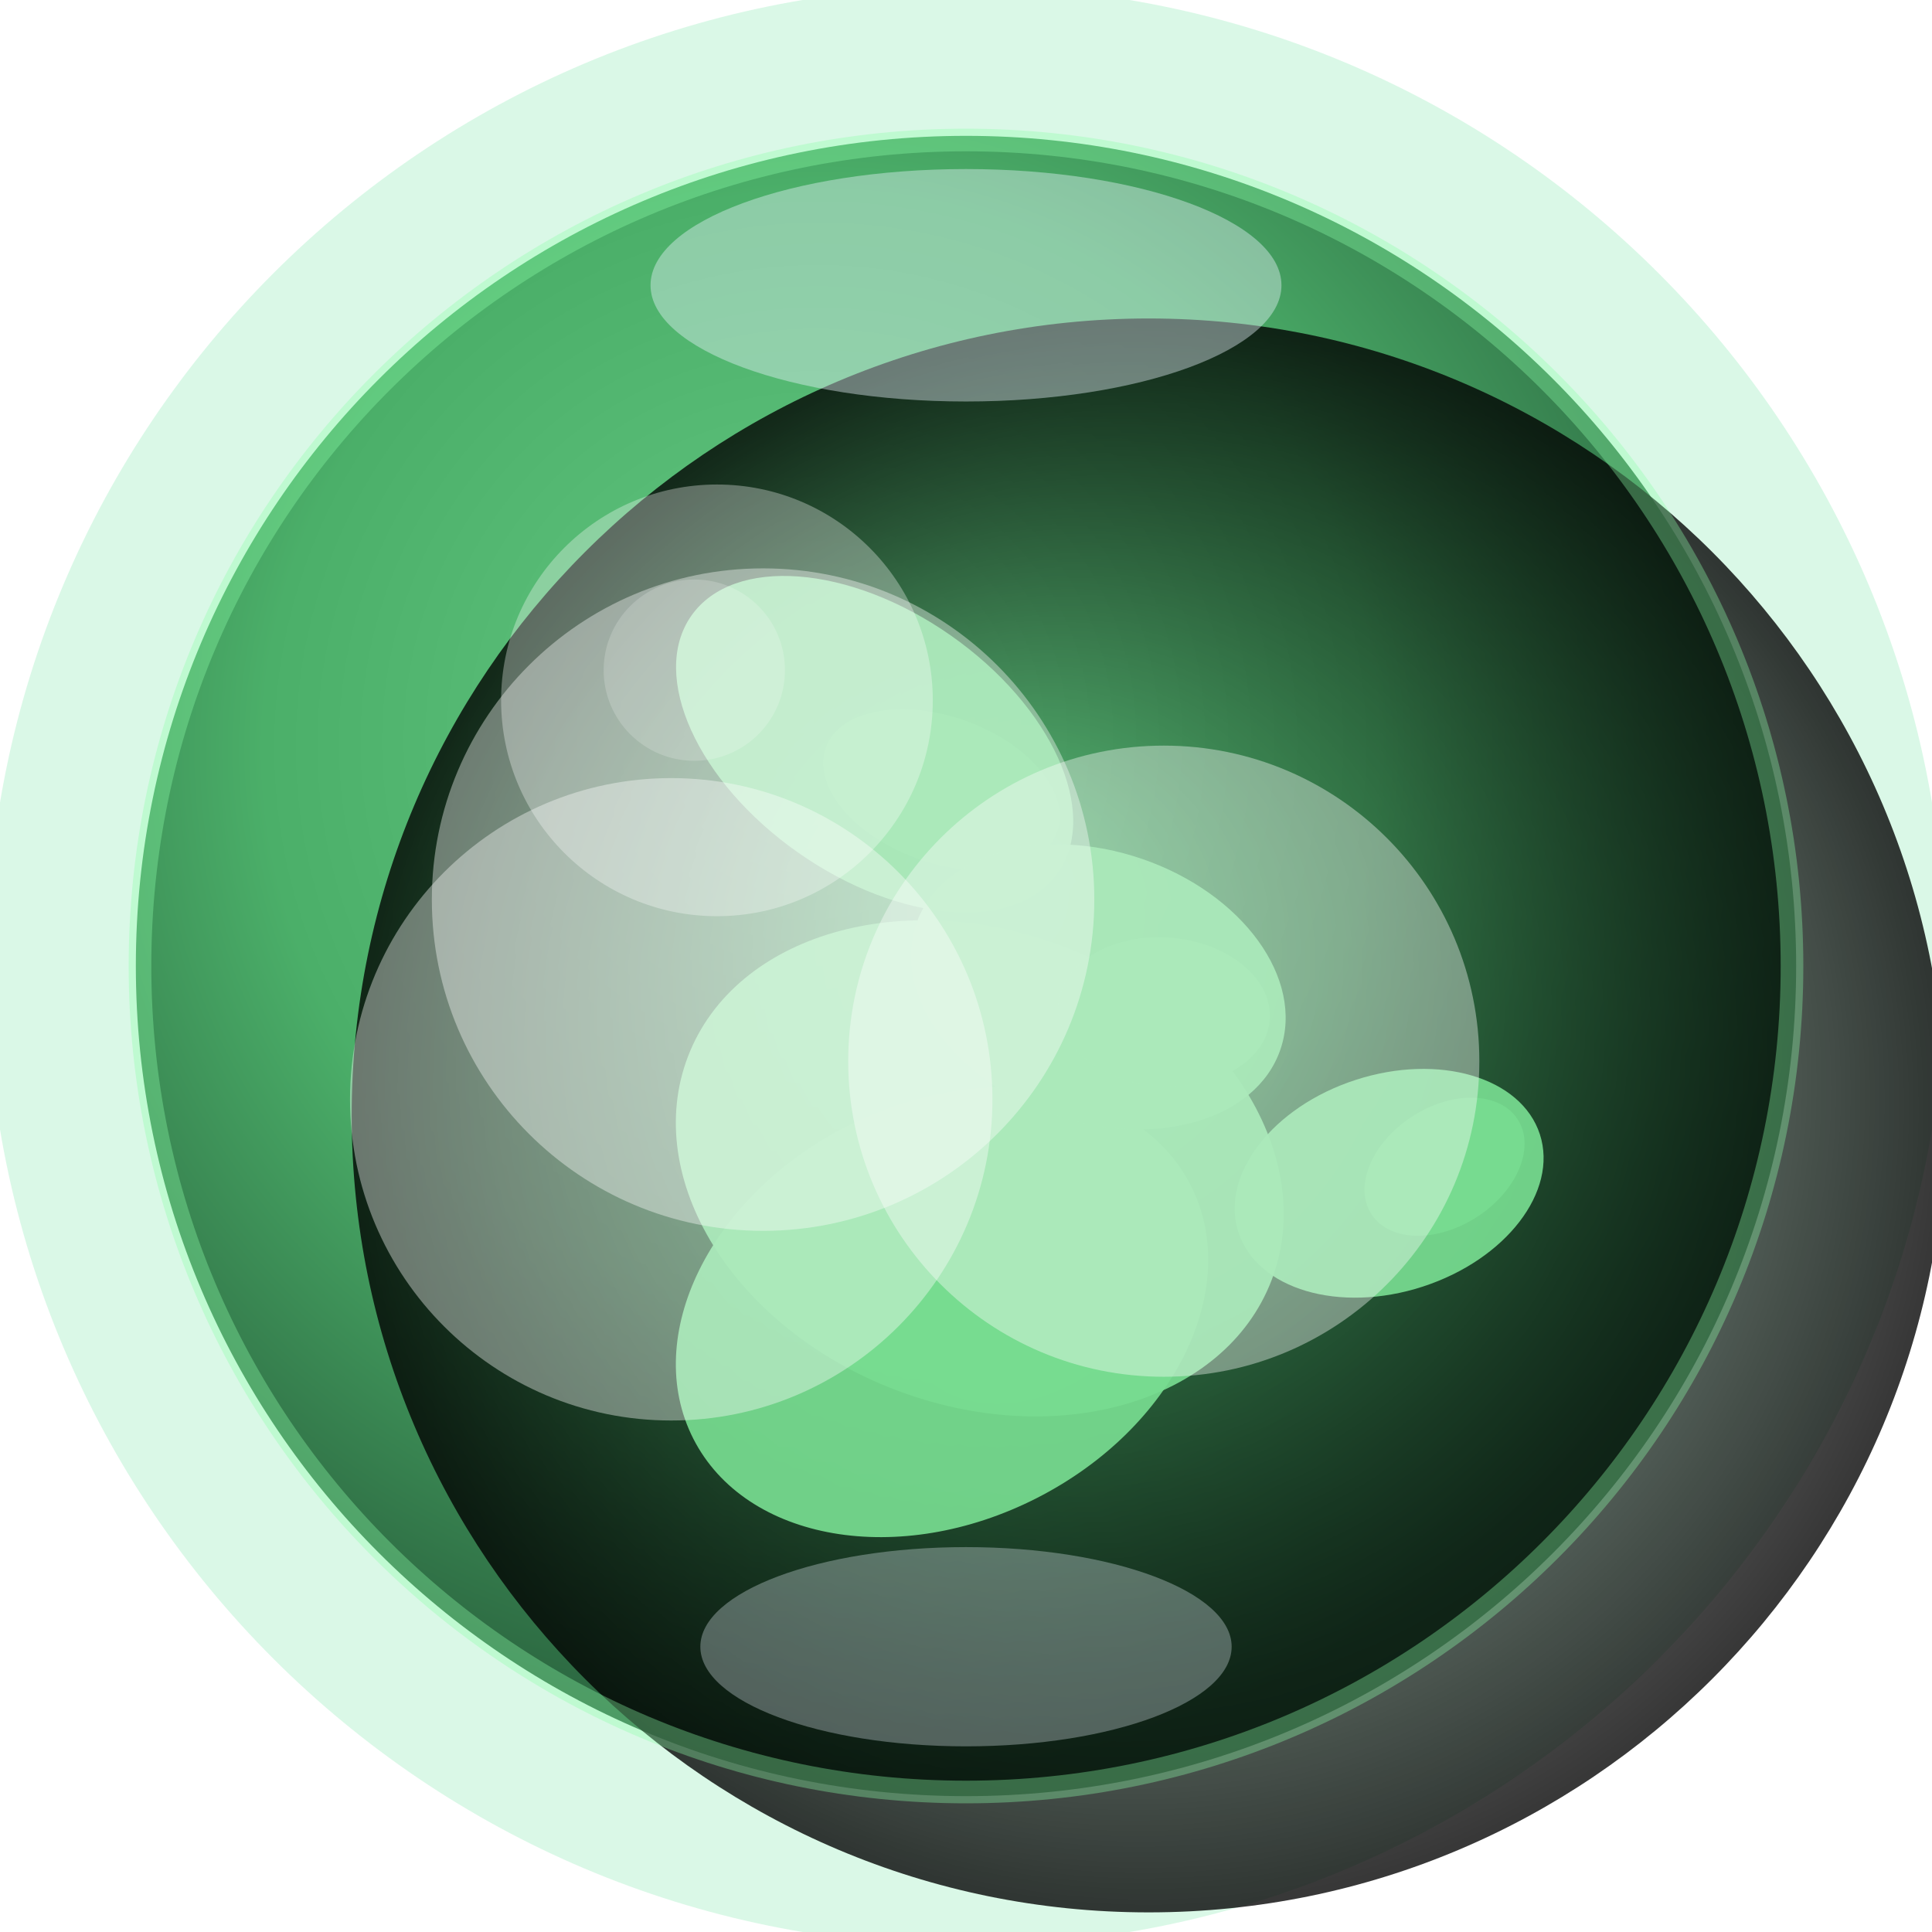
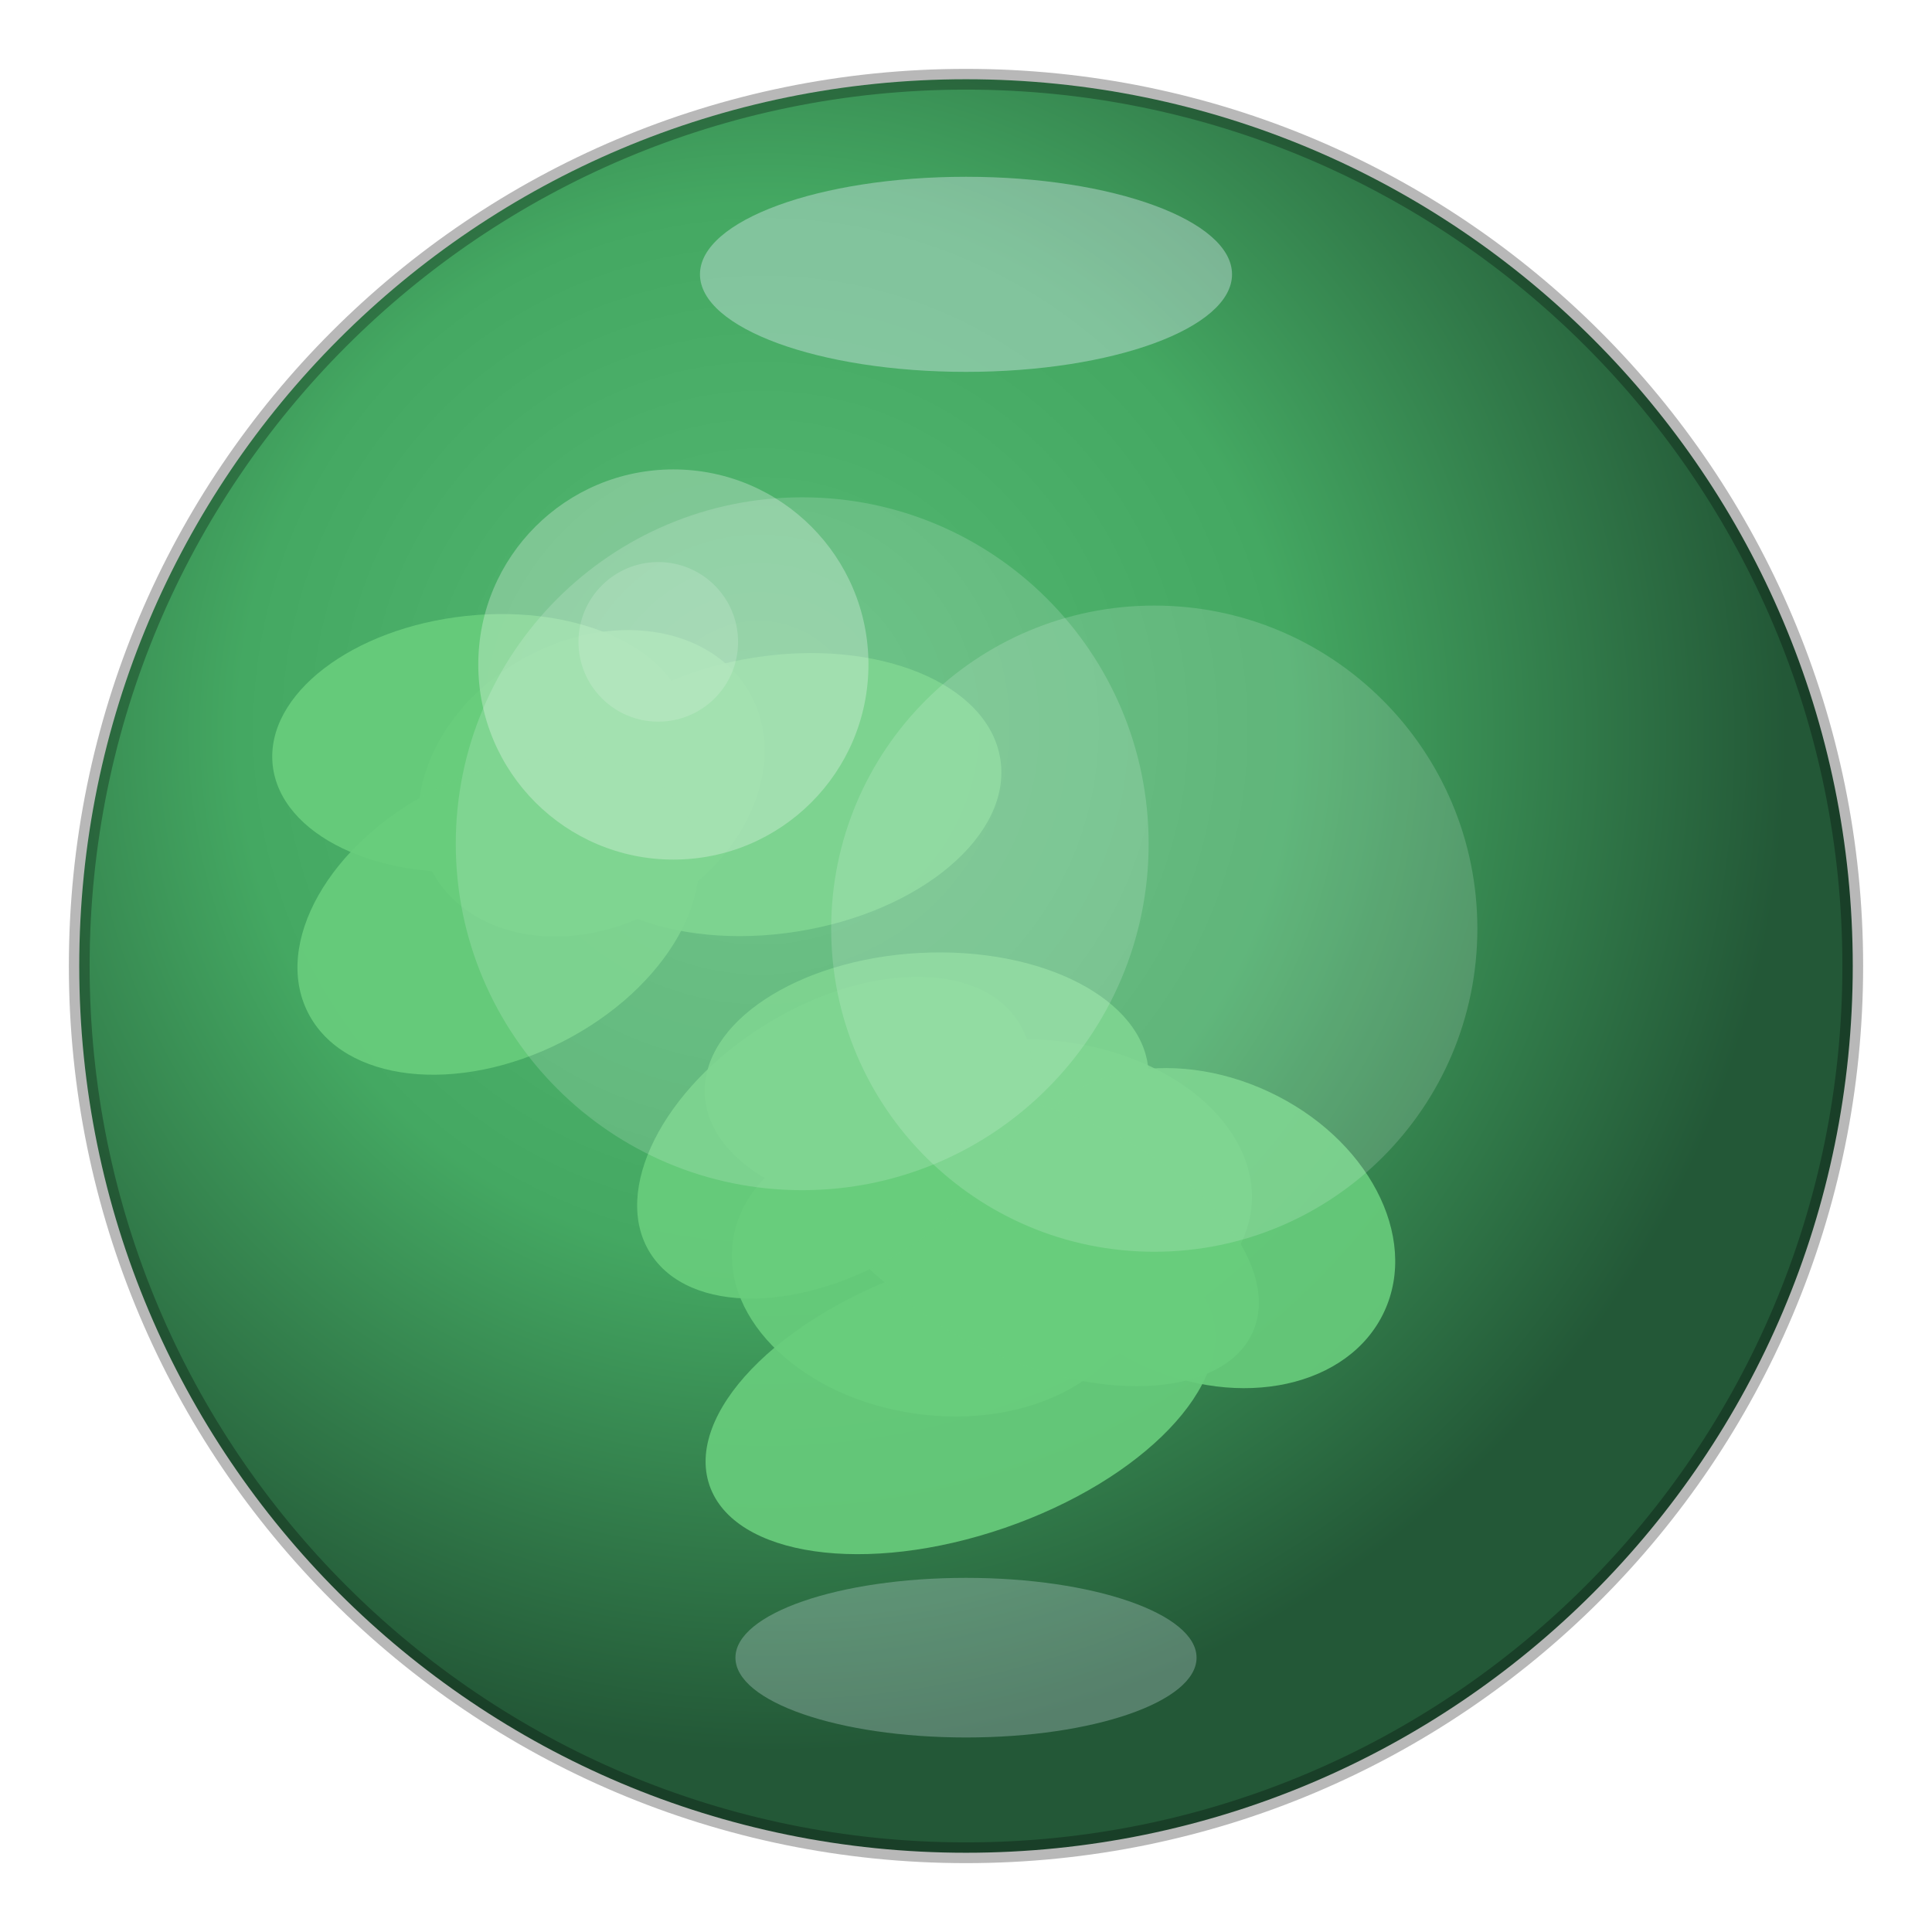
<svg xmlns="http://www.w3.org/2000/svg" width="512" height="512" viewBox="0 0 512 512">
  <defs>
-     <radialGradient id="bodyGrad1" cx="42%" cy="38%" r="62%" fx="40%" fy="35%">
-       <stop offset="0%" stop-color="rgb(100,200,130)" />
-       <stop offset="55%" stop-color="rgb(75,175,105)" />
-       <stop offset="100%" stop-color="rgb(40,95,60)" />
-     </radialGradient>
-     <radialGradient id="shade1" cx="50%" cy="50%" r="50%" fx="40%" fy="35%">
-       <stop offset="0%" stop-color="rgba(0,0,0,0.0)" />
-       <stop offset="70%" stop-color="rgba(0,0,0,0.55)" />
-       <stop offset="100%" stop-color="rgba(0,0,0,0.78)" />
+     <radialGradient id="bodyGaia1" cx="39%" cy="37%" r="58%" fx="38%" fy="36%">
+       <stop offset="0%" stop-color="rgb(86,186,116)" />
+       <stop offset="52%" stop-color="rgb(68,168,98)" />
+       <stop offset="100%" stop-color="rgb(35,88,55)" />
    </radialGradient>
  </defs>
-   <circle cx="256" cy="256" r="259.6" fill="rgba(110,230,160,0.25)" />
-   <circle cx="256" cy="256" r="220" fill="url(#bodyGrad1)" />
-   <ellipse cx="304.4" cy="295.6" rx="211.2" ry="211.2" fill="url(#shade1)" />
-   <ellipse cx="249.65" cy="347.713" rx="73.965" ry="55.319" fill="rgba(120,220,145,0.92)" transform="rotate(-27 249.6503 347.7132)" />
-   <ellipse cx="275.538" cy="356.011" rx="40.681" ry="30.425" fill="rgba(120,220,145,0.92)" transform="rotate(-42 249.6503 347.7132)" />
-   <ellipse cx="259.653" cy="309.623" rx="82.819" ry="62.818" fill="rgba(120,220,145,0.92)" transform="rotate(21 259.6528 309.6234)" />
-   <ellipse cx="231.789" cy="197.213" rx="59.317" ry="35.173" fill="rgba(120,220,145,0.92)" transform="rotate(35 231.7885 197.2131)" />
-   <ellipse cx="252.549" cy="202.489" rx="32.624" ry="19.345" fill="rgba(120,220,145,0.92)" transform="rotate(20 231.7885 197.2131)" />
-   <ellipse cx="291.042" cy="261.547" rx="51.05" ry="35.863" fill="rgba(120,220,145,0.92)" transform="rotate(19 291.0416 261.5468)" />
-   <ellipse cx="308.909" cy="266.926" rx="28.077" ry="19.725" fill="rgba(120,220,145,0.92)" transform="rotate(4 291.0416 261.5468)" />
-   <ellipse cx="368.133" cy="313.582" rx="42.003" ry="28.798" fill="rgba(120,220,145,0.92)" transform="rotate(-18 368.1331 313.5818)" />
-   <ellipse cx="382.834" cy="317.901" rx="23.101" ry="15.839" fill="rgba(120,220,145,0.92)" transform="rotate(-33 368.1331 313.5818)" />
-   <ellipse cx="256" cy="75.6" rx="83.6" ry="30.8" fill="rgba(235,245,255,0.41)" />
-   <ellipse cx="256" cy="436.4" rx="70.4" ry="26.4" fill="rgba(235,245,255,0.31)" />
-   <circle cx="202.224" cy="238.403" r="87.78" fill="rgba(255,255,255,0.38)" />
-   <circle cx="308.411" cy="281.226" r="83.63" fill="rgba(255,255,255,0.38)" />
-   <circle cx="177.881" cy="291.326" r="85.123" fill="rgba(255,255,255,0.38)" />
-   <circle cx="256" cy="256" r="218.9" fill="none" stroke="rgba(140,255,170,0.35)" stroke-width="6" />
-   <circle cx="190.0" cy="185.6" r="57.2" fill="rgba(255,255,255,0.32)" />
-   <circle cx="184.0" cy="177.6" r="24.024" fill="rgba(255,255,255,0.18)" />
+   <circle cx="256" cy="256" r="235" fill="url(#bodyGaia1)" />
+   <circle cx="256" cy="256" r="235" fill="none" stroke="rgba(0,0,0,0.28)" stroke-width="5.5" />
+   <ellipse cx="127.183" cy="196.939" rx="55.225" ry="33.904" fill="rgba(105,205,125,0.90)" transform="rotate(-6 127.183 196.9386)" />
+   <ellipse cx="156.755" cy="207.576" rx="48.266" ry="37.69" fill="rgba(105,205,125,0.90)" transform="rotate(-30 156.7551 207.5758)" />
+   <ellipse cx="205.479" cy="210.58" rx="60.355" ry="36.743" fill="rgba(105,205,125,0.90)" transform="rotate(-9 205.4795 210.5805)" />
+   <ellipse cx="132.053" cy="242.706" rx="56.587" ry="37.446" fill="rgba(105,205,125,0.90)" transform="rotate(-27 132.0535 242.7058)" />
+   <ellipse cx="275.349" cy="314.655" rx="56.549" ry="39.105" fill="rgba(105,205,125,0.90)" transform="rotate(5 275.3488 314.6551)" />
+   <ellipse cx="245.576" cy="287.084" rx="58.869" ry="34.592" fill="rgba(105,205,125,0.90)" transform="rotate(-3 245.5763 287.0843)" />
+   <ellipse cx="269.229" cy="322.608" rx="42.292" ry="23.552" fill="rgba(105,205,125,0.90)" transform="rotate(-9 269.2294 322.6078)" />
+   <ellipse cx="319.337" cy="325.466" rx="52.401" ry="39.903" fill="rgba(105,205,125,0.90)" transform="rotate(25 319.3368 325.466)" />
+   <ellipse cx="247.995" cy="336.406" rx="54.302" ry="38.614" fill="rgba(105,205,125,0.90)" transform="rotate(8 247.9947 336.4062)" />
+   <ellipse cx="254.506" cy="370.764" rx="70.304" ry="36.11" fill="rgba(105,205,125,0.90)" transform="rotate(-19 254.5059 370.7645)" />
+   <ellipse cx="276.316" cy="328.239" rx="60.941" ry="33.108" fill="rgba(105,205,125,0.90)" transform="rotate(24 276.3162 328.2387)" />
+   <ellipse cx="221.151" cy="301.494" rx="57.622" ry="35.106" fill="rgba(105,205,125,0.90)" transform="rotate(-32 221.1511 301.4942)" />
+   <ellipse cx="256" cy="72.7" rx="70.5" ry="25.85" fill="rgba(232,242,255,0.37)" />
+   <ellipse cx="256" cy="439.3" rx="61.1" ry="21.15" fill="rgba(232,242,255,0.26)" />
+   <circle cx="212.593" cy="223.603" r="91.809" fill="rgba(245,250,255,0.16)" />
+   <circle cx="305.893" cy="246.106" r="85.623" fill="rgba(245,250,255,0.16)" />
+   <circle cx="178.45" cy="176.1" r="51.7" fill="rgba(255,255,255,0.28)" />
+   <circle cx="174.45" cy="170.1" r="21.15" fill="rgba(255,255,255,0.15)" />
</svg>
